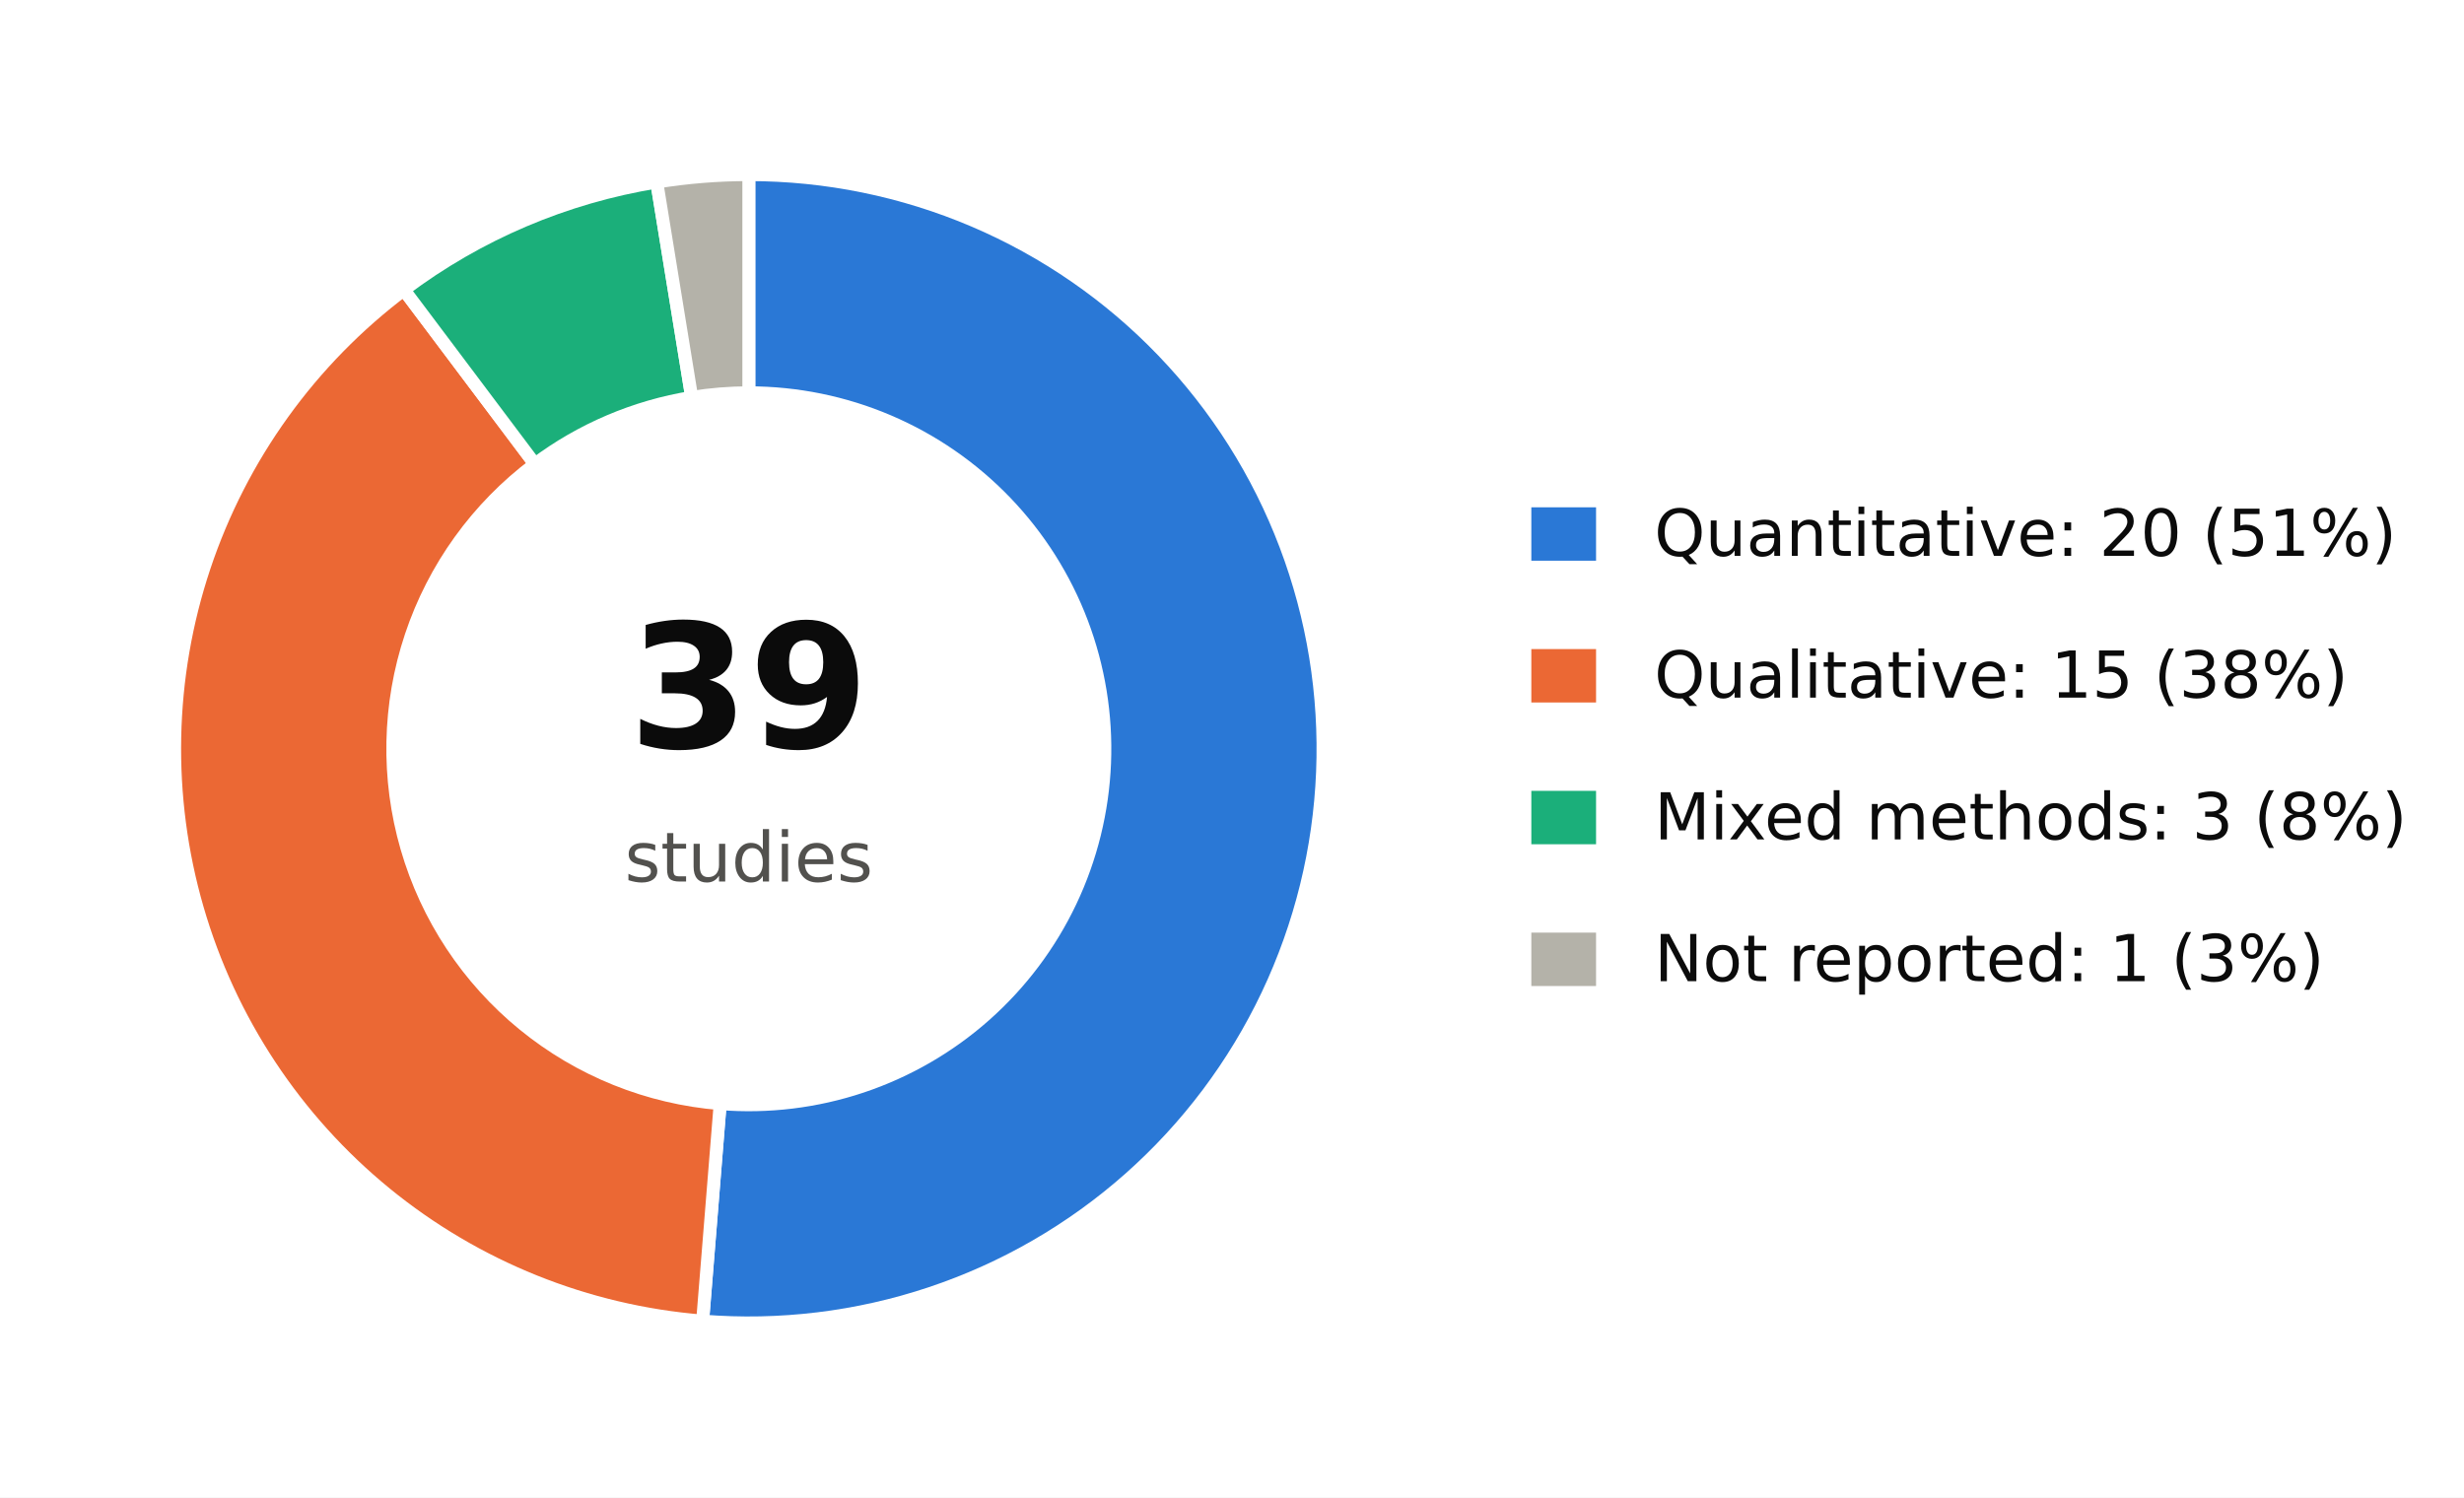
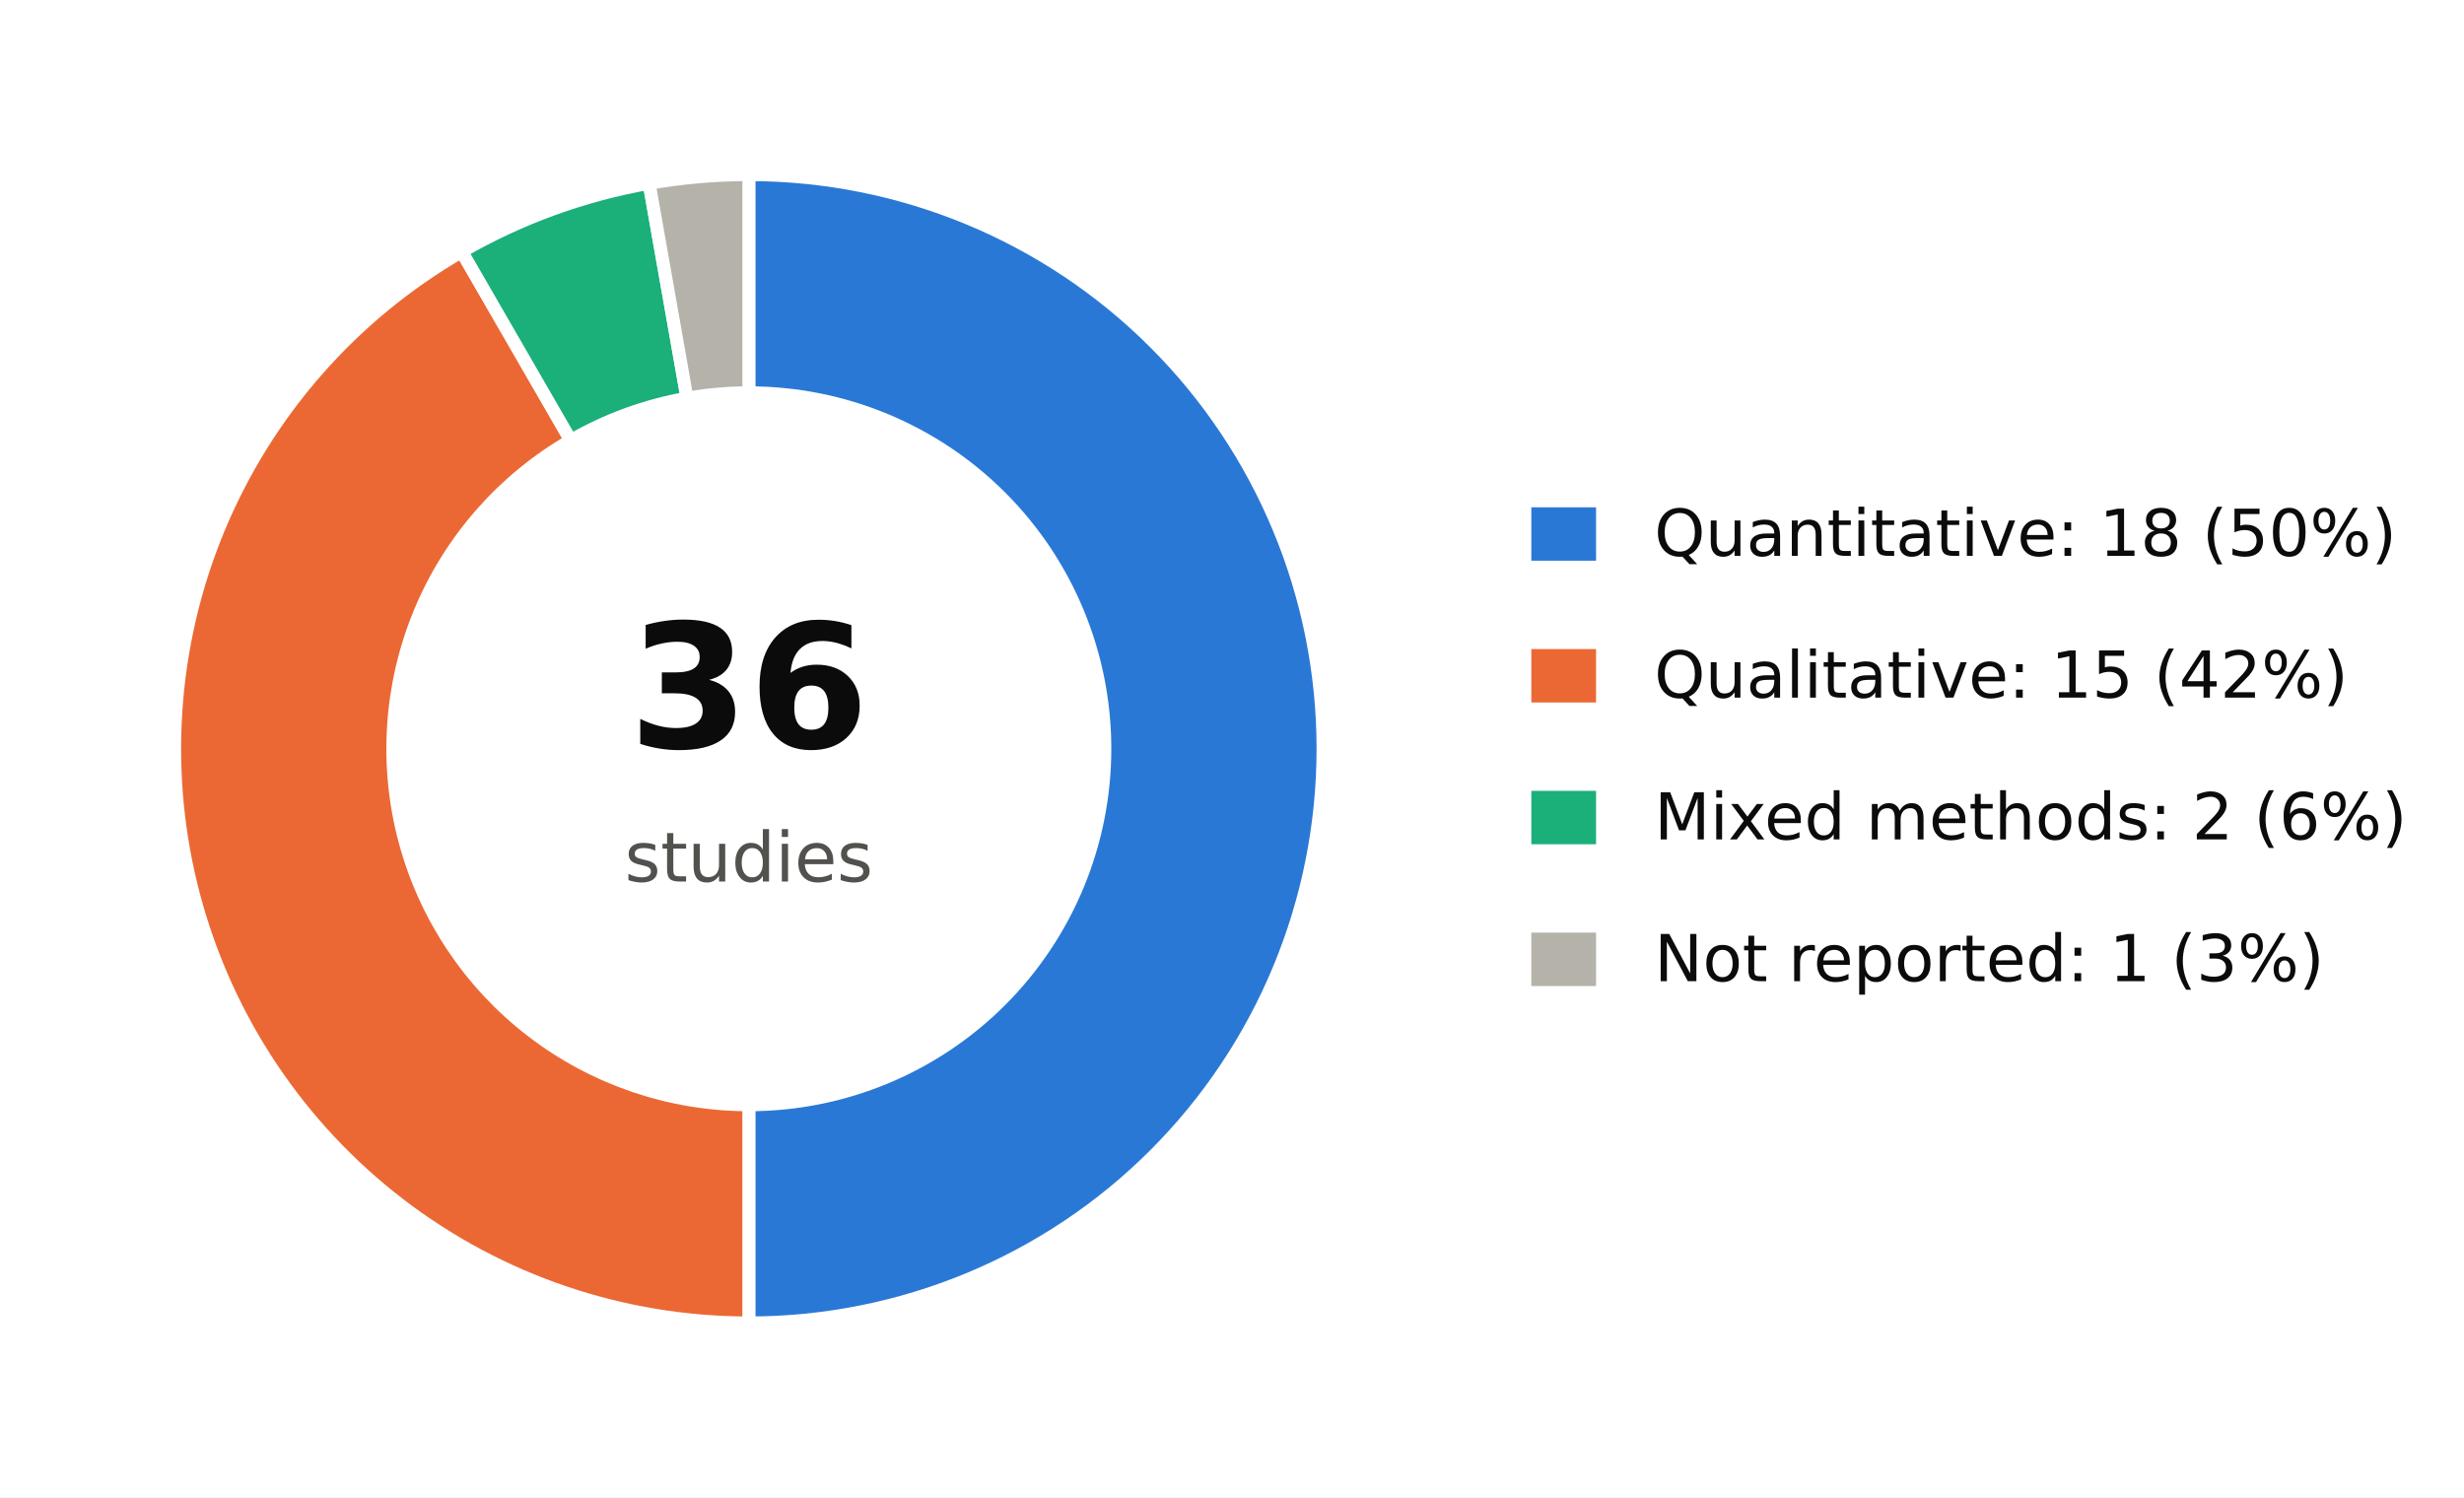
<svg xmlns="http://www.w3.org/2000/svg" xmlns:xlink="http://www.w3.org/1999/xlink" width="570.96pt" height="347.04pt" viewBox="0 0 570.96 347.04" version="1.1">
  <defs>
    <style type="text/css">*{stroke-linejoin: round; stroke-linecap: butt}</style>
  </defs>
  <g id="figure_1">
    <g id="patch_1">
      <path d="M 0 347.04  L 570.96 347.04  L 570.96 -0  L 0 -0  z " style="fill: #ffffff" />
    </g>
    <g id="axes_1">
      <g id="patch_2">
-         <path d="M 162.813 306.145  C 180.679 307.587 198.653 305.404 215.655 299.728  C 232.656 294.053 248.336 284.999 261.752 273.114  C 275.169 261.228 286.046 246.753 293.73 230.56  C 301.413 214.367 305.746 196.787 306.468 178.878  C 307.19 160.968 304.285 143.097 297.93 126.338  C 291.574 109.579 281.897 94.276 269.48 81.349  C 257.064 68.422 242.163 58.137 225.674 51.111  C 209.184 44.086 191.444 40.464 173.52 40.464  L 173.52 91.025  C 184.633 91.025 195.632 93.271 205.855 97.627  C 216.079 101.982 225.317 108.359 233.015 116.374  C 240.713 124.388 246.713 133.876 250.654 144.267  C 254.595 154.658 256.395 165.738 255.948 176.842  C 255.5 187.945 252.814 198.845 248.05 208.885  C 243.286 218.925 236.542 227.899 228.224 235.268  C 219.906 242.637 210.184 248.25 199.643 251.769  C 189.103 255.288 177.959 256.641 166.882 255.747  z " style="fill: #2a78d6; stroke: #ffffff; stroke-width: 3; stroke-linejoin: miter" />
+         <path d="M 173.52 306.576  C 208.795 306.576 242.662 292.548 267.605 267.605  C 292.548 242.662 306.576 208.795 306.576 173.52  C 306.576 138.245 292.548 104.378 267.605 79.435  C 242.662 54.492 208.795 40.464 173.52 40.464  L 173.52 91.025  C 195.391 91.025 216.388 99.723 231.853 115.187  C 247.317 130.652 256.015 151.649 256.015 173.52  C 256.015 195.391 247.317 216.388 231.853 231.853  C 216.388 247.317 195.391 256.015 173.52 256.015  z " style="fill: #2a78d6; stroke: #ffffff; stroke-width: 3; stroke-linejoin: miter" />
      </g>
      <g id="patch_3">
-         <path d="M 93.588 67.149  C 72.005 83.368 55.861 105.777 47.312 131.385  C 38.762 156.993 38.206 184.607 45.717 210.539  C 53.228 236.47 68.457 259.511 89.369 276.586  C 110.282 293.66 135.904 303.972 162.813 306.145  L 166.882 255.747  C 150.198 254.4 134.312 248.007 121.347 237.421  C 108.381 226.835 98.939 212.549 94.282 196.471  C 89.625 180.394 89.97 163.274 95.271 147.397  C 100.571 131.52 110.581 117.626 123.962 107.57  z " style="fill: #eb6834; stroke: #ffffff; stroke-width: 3; stroke-linejoin: miter" />
+         <path d="M 106.992 58.29  C 81.631 72.933 61.799 95.546 50.592 122.602  C 39.385 149.657 37.418 179.67 44.998 207.957  C 52.577 236.244 69.287 261.253 92.521 279.08  C 115.754 296.908 144.235 306.576 173.52 306.576  L 173.52 256.015  C 155.363 256.015 137.705 250.02 123.3 238.967  C 108.896 227.914 98.535 212.409 93.836 194.871  C 89.137 177.333 90.357 158.725 97.305 141.951  C 104.253 125.176 116.549 111.156 132.273 102.077  z " style="fill: #eb6834; stroke: #ffffff; stroke-width: 3; stroke-linejoin: miter" />
      </g>
      <g id="patch_4">
-         <path d="M 152.176 42.187  C 141.584 43.908 131.239 46.905 121.366 51.111  C 111.494 55.317 102.167 60.703 93.588 67.149  L 123.962 107.57  C 129.281 103.573 135.064 100.234 141.185 97.627  C 147.306 95.019 153.72 93.161 160.287 92.094  z " style="fill: #1baf7a; stroke: #ffffff; stroke-width: 3; stroke-linejoin: miter" />
+         <path d="M 150.415 42.485  C 142.787 43.83 135.291 45.839 128.012 48.488  C 120.734 51.137 113.7 54.417 106.992 58.29  L 132.273 102.077  C 136.432 99.676 140.792 97.643 145.305 96  C 149.818 94.358 154.466 93.112 159.195 92.279  z " style="fill: #1baf7a; stroke: #ffffff; stroke-width: 3; stroke-linejoin: miter" />
      </g>
      <g id="patch_5">
-         <path d="M 173.52 40.464  C 169.947 40.464 166.375 40.608 162.813 40.895  C 159.252 41.183 155.703 41.614 152.176 42.187  L 160.287 92.094  C 162.474 91.738 164.674 91.471 166.882 91.293  C 169.09 91.115 171.305 91.025 173.52 91.025  z " style="fill: #b4b2a9; stroke: #ffffff; stroke-width: 3; stroke-linejoin: miter" />
+         <path d="M 173.52 40.464  C 169.649 40.464 165.78 40.633 161.923 40.97  C 158.067 41.308 154.227 41.813 150.415 42.485  L 159.195 92.279  C 161.559 91.862 163.939 91.548 166.33 91.339  C 168.721 91.13 171.12 91.025 173.52 91.025  z " style="fill: #b4b2a9; stroke: #ffffff; stroke-width: 3; stroke-linejoin: miter" />
      </g>
      <g id="matplotlib.axis_1" />
      <g id="matplotlib.axis_2" />
      <g id="text_1">
        <g style="fill: #0b0b0b" transform="translate(145.6887 173.2661) scale(0.4 -0.4)">
          <defs>
            <path id="DejaVuSans-Bold-16" d="M 2981 2516  Q 3453 2394 3698 2092  Q 3944 1791 3944 1325  Q 3944 631 3412 270  Q 2881 -91 1863 -91  Q 1503 -91 1142 -33  Q 781 25 428 141  L 428 1069  Q 766 900 1098 814  Q 1431 728 1753 728  Q 2231 728 2486 893  Q 2741 1059 2741 1369  Q 2741 1688 2480 1852  Q 2219 2016 1709 2016  L 1228 2016  L 1228 2791  L 1734 2791  Q 2188 2791 2409 2933  Q 2631 3075 2631 3366  Q 2631 3634 2415 3781  Q 2200 3928 1806 3928  Q 1516 3928 1219 3862  Q 922 3797 628 3669  L 628 4550  Q 984 4650 1334 4700  Q 1684 4750 2022 4750  Q 2931 4750 3382 4451  Q 3834 4153 3834 3553  Q 3834 3144 3618 2883  Q 3403 2622 2981 2516  z " transform="scale(0.015625)" />
-             <path id="DejaVuSans-Bold-1c" d="M 641 103  L 641 966  Q 928 831 1190 764  Q 1453 697 1709 697  Q 2247 697 2547 995  Q 2847 1294 2900 1881  Q 2688 1725 2447 1647  Q 2206 1569 1925 1569  Q 1209 1569 770 1986  Q 331 2403 331 3084  Q 331 3838 820 4291  Q 1309 4744 2131 4744  Q 3044 4744 3544 4128  Q 4044 3513 4044 2388  Q 4044 1231 3459 570  Q 2875 -91 1856 -91  Q 1528 -91 1228 -42  Q 928 6 641 103  z M 2125 2350  Q 2441 2350 2600 2554  Q 2759 2759 2759 3169  Q 2759 3575 2600 3781  Q 2441 3988 2125 3988  Q 1809 3988 1650 3781  Q 1491 3575 1491 3169  Q 1491 2759 1650 2554  Q 1809 2350 2125 2350  z " transform="scale(0.015625)" />
+             <path id="DejaVuSans-Bold-19" d="M 2316 2303  Q 2000 2303 1842 2098  Q 1684 1894 1684 1484  Q 1684 1075 1842 870  Q 2000 666 2316 666  Q 2634 666 2792 870  Q 2950 1075 2950 1484  Q 2950 1894 2792 2098  Q 2634 2303 2316 2303  z M 3803 4544  L 3803 3681  Q 3506 3822 3243 3889  Q 2981 3956 2731 3956  Q 2194 3956 1894 3657  Q 1594 3359 1544 2772  Q 1750 2925 1990 3001  Q 2231 3078 2516 3078  Q 3231 3078 3670 2659  Q 4109 2241 4109 1563  Q 4109 813 3618 361  Q 3128 -91 2303 -91  Q 1394 -91 895 523  Q 397 1138 397 2266  Q 397 3422 980 4083  Q 1563 4744 2578 4744  Q 2900 4744 3203 4694  Q 3506 4644 3803 4544  z " transform="scale(0.015625)" />
          </defs>
          <use xlink:href="#DejaVuSans-Bold-16" />
-           <use xlink:href="#DejaVuSans-Bold-1c" transform="translate(69.57812 0)" />
+           <use xlink:href="#DejaVuSans-Bold-19" transform="translate(69.57812 0)" />
        </g>
      </g>
      <g id="text_2">
        <g style="fill: #52514e" transform="translate(144.755 204.2881) scale(0.16 -0.16)">
          <defs>
            <path id="DejaVuSans-56" d="M 2834 3397  L 2834 2853  Q 2591 2978 2328 3040  Q 2066 3103 1784 3103  Q 1356 3103 1142 2972  Q 928 2841 928 2578  Q 928 2378 1081 2264  Q 1234 2150 1697 2047  L 1894 2003  Q 2506 1872 2764 1633  Q 3022 1394 3022 966  Q 3022 478 2636 193  Q 2250 -91 1575 -91  Q 1294 -91 989 -36  Q 684 19 347 128  L 347 722  Q 666 556 975 473  Q 1284 391 1588 391  Q 1994 391 2212 530  Q 2431 669 2431 922  Q 2431 1156 2273 1281  Q 2116 1406 1581 1522  L 1381 1569  Q 847 1681 609 1914  Q 372 2147 372 2553  Q 372 3047 722 3315  Q 1072 3584 1716 3584  Q 2034 3584 2315 3537  Q 2597 3491 2834 3397  z " transform="scale(0.015625)" />
            <path id="DejaVuSans-57" d="M 1172 4494  L 1172 3500  L 2356 3500  L 2356 3053  L 1172 3053  L 1172 1153  Q 1172 725 1289 603  Q 1406 481 1766 481  L 2356 481  L 2356 0  L 1766 0  Q 1100 0 847 248  Q 594 497 594 1153  L 594 3053  L 172 3053  L 172 3500  L 594 3500  L 594 4494  L 1172 4494  z " transform="scale(0.015625)" />
            <path id="DejaVuSans-58" d="M 544 1381  L 544 3500  L 1119 3500  L 1119 1403  Q 1119 906 1312 657  Q 1506 409 1894 409  Q 2359 409 2629 706  Q 2900 1003 2900 1516  L 2900 3500  L 3475 3500  L 3475 0  L 2900 0  L 2900 538  Q 2691 219 2414 64  Q 2138 -91 1772 -91  Q 1169 -91 856 284  Q 544 659 544 1381  z M 1991 3584  L 1991 3584  z " transform="scale(0.015625)" />
            <path id="DejaVuSans-47" d="M 2906 2969  L 2906 4863  L 3481 4863  L 3481 0  L 2906 0  L 2906 525  Q 2725 213 2448 61  Q 2172 -91 1784 -91  Q 1150 -91 751 415  Q 353 922 353 1747  Q 353 2572 751 3078  Q 1150 3584 1784 3584  Q 2172 3584 2448 3432  Q 2725 3281 2906 2969  z M 947 1747  Q 947 1113 1208 752  Q 1469 391 1925 391  Q 2381 391 2643 752  Q 2906 1113 2906 1747  Q 2906 2381 2643 2742  Q 2381 3103 1925 3103  Q 1469 3103 1208 2742  Q 947 2381 947 1747  z " transform="scale(0.015625)" />
            <path id="DejaVuSans-4c" d="M 603 3500  L 1178 3500  L 1178 0  L 603 0  L 603 3500  z M 603 4863  L 1178 4863  L 1178 4134  L 603 4134  L 603 4863  z " transform="scale(0.015625)" />
            <path id="DejaVuSans-48" d="M 3597 1894  L 3597 1613  L 953 1613  Q 991 1019 1311 708  Q 1631 397 2203 397  Q 2534 397 2845 478  Q 3156 559 3463 722  L 3463 178  Q 3153 47 2828 -22  Q 2503 -91 2169 -91  Q 1331 -91 842 396  Q 353 884 353 1716  Q 353 2575 817 3079  Q 1281 3584 2069 3584  Q 2775 3584 3186 3129  Q 3597 2675 3597 1894  z M 3022 2063  Q 3016 2534 2758 2815  Q 2500 3097 2075 3097  Q 1594 3097 1305 2825  Q 1016 2553 972 2059  L 3022 2063  z " transform="scale(0.015625)" />
          </defs>
          <use xlink:href="#DejaVuSans-56" />
          <use xlink:href="#DejaVuSans-57" transform="translate(52.09375 0)" />
          <use xlink:href="#DejaVuSans-58" transform="translate(91.29688 0)" />
          <use xlink:href="#DejaVuSans-47" transform="translate(154.6719 0)" />
          <use xlink:href="#DejaVuSans-4c" transform="translate(218.1562 0)" />
          <use xlink:href="#DejaVuSans-48" transform="translate(245.9375 0)" />
          <use xlink:href="#DejaVuSans-56" transform="translate(307.4688 0)" />
        </g>
      </g>
      <g id="legend_1">
        <g id="patch_6">
          <path d="M 353.34 131.438  L 371.34 131.438  L 371.34 116.063  L 353.34 116.063  z " style="fill: #2a78d6; stroke: #ffffff; stroke-width: 3; stroke-linejoin: miter" />
        </g>
        <g id="text_3">
          <g style="fill: #0b0b0b" transform="translate(383.34 128.813) scale(0.15 -0.15)">
            <defs>
              <path id="DejaVuSans-34" d="M 2522 4238  Q 1834 4238 1429 3725  Q 1025 3213 1025 2328  Q 1025 1447 1429 934  Q 1834 422 2522 422  Q 3209 422 3611 934  Q 4013 1447 4013 2328  Q 4013 3213 3611 3725  Q 3209 4238 2522 4238  z M 3406 84  L 4238 -825  L 3475 -825  L 2784 -78  Q 2681 -84 2626 -87  Q 2572 -91 2522 -91  Q 1538 -91 948 567  Q 359 1225 359 2328  Q 359 3434 948 4092  Q 1538 4750 2522 4750  Q 3503 4750 4090 4092  Q 4678 3434 4678 2328  Q 4678 1516 4351 937  Q 4025 359 3406 84  z " transform="scale(0.015625)" />
              <path id="DejaVuSans-44" d="M 2194 1759  Q 1497 1759 1228 1600  Q 959 1441 959 1056  Q 959 750 1161 570  Q 1363 391 1709 391  Q 2188 391 2477 730  Q 2766 1069 2766 1631  L 2766 1759  L 2194 1759  z M 3341 1997  L 3341 0  L 2766 0  L 2766 531  Q 2569 213 2275 61  Q 1981 -91 1556 -91  Q 1019 -91 701 211  Q 384 513 384 1019  Q 384 1609 779 1909  Q 1175 2209 1959 2209  L 2766 2209  L 2766 2266  Q 2766 2663 2505 2880  Q 2244 3097 1772 3097  Q 1472 3097 1187 3025  Q 903 2953 641 2809  L 641 3341  Q 956 3463 1253 3523  Q 1550 3584 1831 3584  Q 2591 3584 2966 3190  Q 3341 2797 3341 1997  z " transform="scale(0.015625)" />
              <path id="DejaVuSans-51" d="M 3513 2113  L 3513 0  L 2938 0  L 2938 2094  Q 2938 2591 2744 2837  Q 2550 3084 2163 3084  Q 1697 3084 1428 2787  Q 1159 2491 1159 1978  L 1159 0  L 581 0  L 581 3500  L 1159 3500  L 1159 2956  Q 1366 3272 1645 3428  Q 1925 3584 2291 3584  Q 2894 3584 3203 3211  Q 3513 2838 3513 2113  z " transform="scale(0.015625)" />
              <path id="DejaVuSans-59" d="M 191 3500  L 800 3500  L 1894 563  L 2988 3500  L 3597 3500  L 2284 0  L 1503 0  L 191 3500  z " transform="scale(0.015625)" />
              <path id="DejaVuSans-1d" d="M 750 794  L 1409 794  L 1409 0  L 750 0  L 750 794  z M 750 3309  L 1409 3309  L 1409 2516  L 750 2516  L 750 3309  z " transform="scale(0.015625)" />
              <path id="DejaVuSans-3" transform="scale(0.015625)" />
-               <path id="DejaVuSans-15" d="M 1228 531  L 3431 531  L 3431 0  L 469 0  L 469 531  Q 828 903 1448 1529  Q 2069 2156 2228 2338  Q 2531 2678 2651 2914  Q 2772 3150 2772 3378  Q 2772 3750 2511 3984  Q 2250 4219 1831 4219  Q 1534 4219 1204 4116  Q 875 4013 500 3803  L 500 4441  Q 881 4594 1212 4672  Q 1544 4750 1819 4750  Q 2544 4750 2975 4387  Q 3406 4025 3406 3419  Q 3406 3131 3298 2873  Q 3191 2616 2906 2266  Q 2828 2175 2409 1742  Q 1991 1309 1228 531  z " transform="scale(0.015625)" />
-               <path id="DejaVuSans-13" d="M 2034 4250  Q 1547 4250 1301 3770  Q 1056 3291 1056 2328  Q 1056 1369 1301 889  Q 1547 409 2034 409  Q 2525 409 2770 889  Q 3016 1369 3016 2328  Q 3016 3291 2770 3770  Q 2525 4250 2034 4250  z M 2034 4750  Q 2819 4750 3233 4129  Q 3647 3509 3647 2328  Q 3647 1150 3233 529  Q 2819 -91 2034 -91  Q 1250 -91 836 529  Q 422 1150 422 2328  Q 422 3509 836 4129  Q 1250 4750 2034 4750  z " transform="scale(0.015625)" />
+               <path id="DejaVuSans-14" d="M 794 531  L 1825 531  L 1825 4091  L 703 3866  L 703 4441  L 1819 4666  L 2450 4666  L 2450 531  L 3481 531  L 3481 0  L 794 0  L 794 531  z " transform="scale(0.015625)" />
+               <path id="DejaVuSans-1b" d="M 2034 2216  Q 1584 2216 1326 1975  Q 1069 1734 1069 1313  Q 1069 891 1326 650  Q 1584 409 2034 409  Q 2484 409 2743 651  Q 3003 894 3003 1313  Q 3003 1734 2745 1975  Q 2488 2216 2034 2216  z M 1403 2484  Q 997 2584 770 2862  Q 544 3141 544 3541  Q 544 4100 942 4425  Q 1341 4750 2034 4750  Q 2731 4750 3128 4425  Q 3525 4100 3525 3541  Q 3525 3141 3298 2862  Q 3072 2584 2669 2484  Q 3125 2378 3379 2068  Q 3634 1759 3634 1313  Q 3634 634 3220 271  Q 2806 -91 2034 -91  Q 1263 -91 848 271  Q 434 634 434 1313  Q 434 1759 690 2068  Q 947 2378 1403 2484  z M 1172 3481  Q 1172 3119 1398 2916  Q 1625 2713 2034 2713  Q 2441 2713 2670 2916  Q 2900 3119 2900 3481  Q 2900 3844 2670 4047  Q 2441 4250 2034 4250  Q 1625 4250 1398 4047  Q 1172 3844 1172 3481  z " transform="scale(0.015625)" />
              <path id="DejaVuSans-b" d="M 1984 4856  Q 1566 4138 1362 3434  Q 1159 2731 1159 2009  Q 1159 1288 1364 580  Q 1569 -128 1984 -844  L 1484 -844  Q 1016 -109 783 600  Q 550 1309 550 2009  Q 550 2706 781 3412  Q 1013 4119 1484 4856  L 1984 4856  z " transform="scale(0.015625)" />
              <path id="DejaVuSans-18" d="M 691 4666  L 3169 4666  L 3169 4134  L 1269 4134  L 1269 2991  Q 1406 3038 1543 3061  Q 1681 3084 1819 3084  Q 2600 3084 3056 2656  Q 3513 2228 3513 1497  Q 3513 744 3044 326  Q 2575 -91 1722 -91  Q 1428 -91 1123 -41  Q 819 9 494 109  L 494 744  Q 775 591 1075 516  Q 1375 441 1709 441  Q 2250 441 2565 725  Q 2881 1009 2881 1497  Q 2881 1984 2565 2268  Q 2250 2553 1709 2553  Q 1456 2553 1204 2497  Q 953 2441 691 2322  L 691 4666  z " transform="scale(0.015625)" />
-               <path id="DejaVuSans-14" d="M 794 531  L 1825 531  L 1825 4091  L 703 3866  L 703 4441  L 1819 4666  L 2450 4666  L 2450 531  L 3481 531  L 3481 0  L 794 0  L 794 531  z " transform="scale(0.015625)" />
+               <path id="DejaVuSans-13" d="M 2034 4250  Q 1547 4250 1301 3770  Q 1056 3291 1056 2328  Q 1056 1369 1301 889  Q 1547 409 2034 409  Q 2525 409 2770 889  Q 3016 1369 3016 2328  Q 3016 3291 2770 3770  Q 2525 4250 2034 4250  z M 2034 4750  Q 2819 4750 3233 4129  Q 3647 3509 3647 2328  Q 3647 1150 3233 529  Q 2819 -91 2034 -91  Q 1250 -91 836 529  Q 422 1150 422 2328  Q 422 3509 836 4129  Q 1250 4750 2034 4750  z " transform="scale(0.015625)" />
              <path id="DejaVuSans-8" d="M 4653 2053  Q 4381 2053 4226 1822  Q 4072 1591 4072 1178  Q 4072 772 4226 539  Q 4381 306 4653 306  Q 4919 306 5073 539  Q 5228 772 5228 1178  Q 5228 1588 5073 1820  Q 4919 2053 4653 2053  z M 4653 2450  Q 5147 2450 5437 2106  Q 5728 1763 5728 1178  Q 5728 594 5436 251  Q 5144 -91 4653 -91  Q 4153 -91 3862 251  Q 3572 594 3572 1178  Q 3572 1766 3864 2108  Q 4156 2450 4653 2450  z M 1428 4353  Q 1159 4353 1004 4120  Q 850 3888 850 3481  Q 850 3069 1003 2837  Q 1156 2606 1428 2606  Q 1700 2606 1854 2837  Q 2009 3069 2009 3481  Q 2009 3884 1853 4118  Q 1697 4353 1428 4353  z M 4250 4750  L 4750 4750  L 1831 -91  L 1331 -91  L 4250 4750  z M 1428 4750  Q 1922 4750 2215 4408  Q 2509 4066 2509 3481  Q 2509 2891 2217 2550  Q 1925 2209 1428 2209  Q 931 2209 642 2551  Q 353 2894 353 3481  Q 353 4063 643 4406  Q 934 4750 1428 4750  z " transform="scale(0.015625)" />
              <path id="DejaVuSans-c" d="M 513 4856  L 1013 4856  Q 1481 4119 1714 3412  Q 1947 2706 1947 2009  Q 1947 1309 1714 600  Q 1481 -109 1013 -844  L 513 -844  Q 928 -128 1133 580  Q 1338 1288 1338 2009  Q 1338 2731 1133 3434  Q 928 4138 513 4856  z " transform="scale(0.015625)" />
            </defs>
            <use xlink:href="#DejaVuSans-34" />
            <use xlink:href="#DejaVuSans-58" transform="translate(78.71875 0)" />
            <use xlink:href="#DejaVuSans-44" transform="translate(142.0938 0)" />
            <use xlink:href="#DejaVuSans-51" transform="translate(203.375 0)" />
            <use xlink:href="#DejaVuSans-57" transform="translate(266.75 0)" />
            <use xlink:href="#DejaVuSans-4c" transform="translate(305.9531 0)" />
            <use xlink:href="#DejaVuSans-57" transform="translate(333.7344 0)" />
            <use xlink:href="#DejaVuSans-44" transform="translate(372.9375 0)" />
            <use xlink:href="#DejaVuSans-57" transform="translate(434.2188 0)" />
            <use xlink:href="#DejaVuSans-4c" transform="translate(473.4219 0)" />
            <use xlink:href="#DejaVuSans-59" transform="translate(501.2031 0)" />
            <use xlink:href="#DejaVuSans-48" transform="translate(560.3906 0)" />
            <use xlink:href="#DejaVuSans-1d" transform="translate(621.9219 0)" />
            <use xlink:href="#DejaVuSans-3" transform="translate(655.6094 0)" />
-             <use xlink:href="#DejaVuSans-15" transform="translate(687.3906 0)" />
-             <use xlink:href="#DejaVuSans-13" transform="translate(751.0156 0)" />
+             <use xlink:href="#DejaVuSans-14" transform="translate(687.3906 0)" />
+             <use xlink:href="#DejaVuSans-1b" transform="translate(751.0156 0)" />
            <use xlink:href="#DejaVuSans-3" transform="translate(814.6406 0)" />
            <use xlink:href="#DejaVuSans-b" transform="translate(846.4219 0)" />
            <use xlink:href="#DejaVuSans-18" transform="translate(885.4375 0)" />
-             <use xlink:href="#DejaVuSans-14" transform="translate(949.0625 0)" />
+             <use xlink:href="#DejaVuSans-13" transform="translate(949.0625 0)" />
            <use xlink:href="#DejaVuSans-8" transform="translate(1012.688 0)" />
            <use xlink:href="#DejaVuSans-c" transform="translate(1107.703 0)" />
          </g>
        </g>
        <g id="patch_7">
          <path d="M 353.34 164.291  L 371.34 164.291  L 371.34 148.916  L 353.34 148.916  z " style="fill: #eb6834; stroke: #ffffff; stroke-width: 3; stroke-linejoin: miter" />
        </g>
        <g id="text_4">
          <g style="fill: #0b0b0b" transform="translate(383.34 161.6665) scale(0.15 -0.15)">
            <defs>
              <path id="DejaVuSans-4f" d="M 603 4863  L 1178 4863  L 1178 0  L 603 0  L 603 4863  z " transform="scale(0.015625)" />
-               <path id="DejaVuSans-16" d="M 2597 2516  Q 3050 2419 3304 2112  Q 3559 1806 3559 1356  Q 3559 666 3084 287  Q 2609 -91 1734 -91  Q 1441 -91 1130 -33  Q 819 25 488 141  L 488 750  Q 750 597 1062 519  Q 1375 441 1716 441  Q 2309 441 2620 675  Q 2931 909 2931 1356  Q 2931 1769 2642 2001  Q 2353 2234 1838 2234  L 1294 2234  L 1294 2753  L 1863 2753  Q 2328 2753 2575 2939  Q 2822 3125 2822 3475  Q 2822 3834 2567 4026  Q 2313 4219 1838 4219  Q 1578 4219 1281 4162  Q 984 4106 628 3988  L 628 4550  Q 988 4650 1302 4700  Q 1616 4750 1894 4750  Q 2613 4750 3031 4423  Q 3450 4097 3450 3541  Q 3450 3153 3228 2886  Q 3006 2619 2597 2516  z " transform="scale(0.015625)" />
-               <path id="DejaVuSans-1b" d="M 2034 2216  Q 1584 2216 1326 1975  Q 1069 1734 1069 1313  Q 1069 891 1326 650  Q 1584 409 2034 409  Q 2484 409 2743 651  Q 3003 894 3003 1313  Q 3003 1734 2745 1975  Q 2488 2216 2034 2216  z M 1403 2484  Q 997 2584 770 2862  Q 544 3141 544 3541  Q 544 4100 942 4425  Q 1341 4750 2034 4750  Q 2731 4750 3128 4425  Q 3525 4100 3525 3541  Q 3525 3141 3298 2862  Q 3072 2584 2669 2484  Q 3125 2378 3379 2068  Q 3634 1759 3634 1313  Q 3634 634 3220 271  Q 2806 -91 2034 -91  Q 1263 -91 848 271  Q 434 634 434 1313  Q 434 1759 690 2068  Q 947 2378 1403 2484  z M 1172 3481  Q 1172 3119 1398 2916  Q 1625 2713 2034 2713  Q 2441 2713 2670 2916  Q 2900 3119 2900 3481  Q 2900 3844 2670 4047  Q 2441 4250 2034 4250  Q 1625 4250 1398 4047  Q 1172 3844 1172 3481  z " transform="scale(0.015625)" />
+               <path id="DejaVuSans-17" d="M 2419 4116  L 825 1625  L 2419 1625  L 2419 4116  z M 2253 4666  L 3047 4666  L 3047 1625  L 3713 1625  L 3713 1100  L 3047 1100  L 3047 0  L 2419 0  L 2419 1100  L 313 1100  L 313 1709  L 2253 4666  z " transform="scale(0.015625)" />
+               <path id="DejaVuSans-15" d="M 1228 531  L 3431 531  L 3431 0  L 469 0  L 469 531  Q 828 903 1448 1529  Q 2069 2156 2228 2338  Q 2531 2678 2651 2914  Q 2772 3150 2772 3378  Q 2772 3750 2511 3984  Q 2250 4219 1831 4219  Q 1534 4219 1204 4116  Q 875 4013 500 3803  L 500 4441  Q 881 4594 1212 4672  Q 1544 4750 1819 4750  Q 2544 4750 2975 4387  Q 3406 4025 3406 3419  Q 3406 3131 3298 2873  Q 3191 2616 2906 2266  Q 2828 2175 2409 1742  Q 1991 1309 1228 531  z " transform="scale(0.015625)" />
            </defs>
            <use xlink:href="#DejaVuSans-34" />
            <use xlink:href="#DejaVuSans-58" transform="translate(78.71875 0)" />
            <use xlink:href="#DejaVuSans-44" transform="translate(142.0938 0)" />
            <use xlink:href="#DejaVuSans-4f" transform="translate(203.375 0)" />
            <use xlink:href="#DejaVuSans-4c" transform="translate(231.1562 0)" />
            <use xlink:href="#DejaVuSans-57" transform="translate(258.9375 0)" />
            <use xlink:href="#DejaVuSans-44" transform="translate(298.1406 0)" />
            <use xlink:href="#DejaVuSans-57" transform="translate(359.4219 0)" />
            <use xlink:href="#DejaVuSans-4c" transform="translate(398.625 0)" />
            <use xlink:href="#DejaVuSans-59" transform="translate(426.4062 0)" />
            <use xlink:href="#DejaVuSans-48" transform="translate(485.5938 0)" />
            <use xlink:href="#DejaVuSans-1d" transform="translate(547.125 0)" />
            <use xlink:href="#DejaVuSans-3" transform="translate(580.8125 0)" />
            <use xlink:href="#DejaVuSans-14" transform="translate(612.5938 0)" />
            <use xlink:href="#DejaVuSans-18" transform="translate(676.2188 0)" />
            <use xlink:href="#DejaVuSans-3" transform="translate(739.8438 0)" />
            <use xlink:href="#DejaVuSans-b" transform="translate(771.625 0)" />
-             <use xlink:href="#DejaVuSans-16" transform="translate(810.6406 0)" />
-             <use xlink:href="#DejaVuSans-1b" transform="translate(874.2656 0)" />
+             <use xlink:href="#DejaVuSans-17" transform="translate(810.6406 0)" />
+             <use xlink:href="#DejaVuSans-15" transform="translate(874.2656 0)" />
            <use xlink:href="#DejaVuSans-8" transform="translate(937.8906 0)" />
            <use xlink:href="#DejaVuSans-c" transform="translate(1032.906 0)" />
          </g>
        </g>
        <g id="patch_8">
          <path d="M 353.34 197.145  L 371.34 197.145  L 371.34 181.77  L 353.34 181.77  z " style="fill: #1baf7a; stroke: #ffffff; stroke-width: 3; stroke-linejoin: miter" />
        </g>
        <g id="text_5">
          <g style="fill: #0b0b0b" transform="translate(383.34 194.52) scale(0.15 -0.15)">
            <defs>
              <path id="DejaVuSans-30" d="M 628 4666  L 1569 4666  L 2759 1491  L 3956 4666  L 4897 4666  L 4897 0  L 4281 0  L 4281 4097  L 3078 897  L 2444 897  L 1241 4097  L 1241 0  L 628 0  L 628 4666  z " transform="scale(0.015625)" />
              <path id="DejaVuSans-5b" d="M 3513 3500  L 2247 1797  L 3578 0  L 2900 0  L 1881 1375  L 863 0  L 184 0  L 1544 1831  L 300 3500  L 978 3500  L 1906 2253  L 2834 3500  L 3513 3500  z " transform="scale(0.015625)" />
              <path id="DejaVuSans-50" d="M 3328 2828  Q 3544 3216 3844 3400  Q 4144 3584 4550 3584  Q 5097 3584 5394 3201  Q 5691 2819 5691 2113  L 5691 0  L 5113 0  L 5113 2094  Q 5113 2597 4934 2840  Q 4756 3084 4391 3084  Q 3944 3084 3684 2787  Q 3425 2491 3425 1978  L 3425 0  L 2847 0  L 2847 2094  Q 2847 2600 2669 2842  Q 2491 3084 2119 3084  Q 1678 3084 1418 2786  Q 1159 2488 1159 1978  L 1159 0  L 581 0  L 581 3500  L 1159 3500  L 1159 2956  Q 1356 3278 1631 3431  Q 1906 3584 2284 3584  Q 2666 3584 2933 3390  Q 3200 3197 3328 2828  z " transform="scale(0.015625)" />
              <path id="DejaVuSans-4b" d="M 3513 2113  L 3513 0  L 2938 0  L 2938 2094  Q 2938 2591 2744 2837  Q 2550 3084 2163 3084  Q 1697 3084 1428 2787  Q 1159 2491 1159 1978  L 1159 0  L 581 0  L 581 4863  L 1159 4863  L 1159 2956  Q 1366 3272 1645 3428  Q 1925 3584 2291 3584  Q 2894 3584 3203 3211  Q 3513 2838 3513 2113  z " transform="scale(0.015625)" />
              <path id="DejaVuSans-52" d="M 1959 3097  Q 1497 3097 1228 2736  Q 959 2375 959 1747  Q 959 1119 1226 758  Q 1494 397 1959 397  Q 2419 397 2687 759  Q 2956 1122 2956 1747  Q 2956 2369 2687 2733  Q 2419 3097 1959 3097  z M 1959 3584  Q 2709 3584 3137 3096  Q 3566 2609 3566 1747  Q 3566 888 3137 398  Q 2709 -91 1959 -91  Q 1206 -91 779 398  Q 353 888 353 1747  Q 353 2609 779 3096  Q 1206 3584 1959 3584  z " transform="scale(0.015625)" />
+               <path id="DejaVuSans-19" d="M 2113 2584  Q 1688 2584 1439 2293  Q 1191 2003 1191 1497  Q 1191 994 1439 701  Q 1688 409 2113 409  Q 2538 409 2786 701  Q 3034 994 3034 1497  Q 3034 2003 2786 2293  Q 2538 2584 2113 2584  z M 3366 4563  L 3366 3988  Q 3128 4100 2886 4159  Q 2644 4219 2406 4219  Q 1781 4219 1451 3797  Q 1122 3375 1075 2522  Q 1259 2794 1537 2939  Q 1816 3084 2150 3084  Q 2853 3084 3261 2657  Q 3669 2231 3669 1497  Q 3669 778 3244 343  Q 2819 -91 2113 -91  Q 1303 -91 875 529  Q 447 1150 447 2328  Q 447 3434 972 4092  Q 1497 4750 2381 4750  Q 2619 4750 2861 4703  Q 3103 4656 3366 4563  z " transform="scale(0.015625)" />
            </defs>
            <use xlink:href="#DejaVuSans-30" />
            <use xlink:href="#DejaVuSans-4c" transform="translate(86.28125 0)" />
            <use xlink:href="#DejaVuSans-5b" transform="translate(114.0625 0)" />
            <use xlink:href="#DejaVuSans-48" transform="translate(170.1719 0)" />
            <use xlink:href="#DejaVuSans-47" transform="translate(231.7031 0)" />
            <use xlink:href="#DejaVuSans-3" transform="translate(295.1875 0)" />
            <use xlink:href="#DejaVuSans-50" transform="translate(326.9688 0)" />
            <use xlink:href="#DejaVuSans-48" transform="translate(424.375 0)" />
            <use xlink:href="#DejaVuSans-57" transform="translate(485.9062 0)" />
            <use xlink:href="#DejaVuSans-4b" transform="translate(525.1094 0)" />
            <use xlink:href="#DejaVuSans-52" transform="translate(588.4844 0)" />
            <use xlink:href="#DejaVuSans-47" transform="translate(649.6719 0)" />
            <use xlink:href="#DejaVuSans-56" transform="translate(713.1562 0)" />
            <use xlink:href="#DejaVuSans-1d" transform="translate(765.25 0)" />
            <use xlink:href="#DejaVuSans-3" transform="translate(798.9375 0)" />
-             <use xlink:href="#DejaVuSans-16" transform="translate(830.7188 0)" />
+             <use xlink:href="#DejaVuSans-15" transform="translate(830.7188 0)" />
            <use xlink:href="#DejaVuSans-3" transform="translate(894.3438 0)" />
            <use xlink:href="#DejaVuSans-b" transform="translate(926.125 0)" />
-             <use xlink:href="#DejaVuSans-1b" transform="translate(965.1406 0)" />
+             <use xlink:href="#DejaVuSans-19" transform="translate(965.1406 0)" />
            <use xlink:href="#DejaVuSans-8" transform="translate(1028.766 0)" />
            <use xlink:href="#DejaVuSans-c" transform="translate(1123.781 0)" />
          </g>
        </g>
        <g id="patch_9">
          <path d="M 353.34 229.999  L 371.34 229.999  L 371.34 214.624  L 353.34 214.624  z " style="fill: #b4b2a9; stroke: #ffffff; stroke-width: 3; stroke-linejoin: miter" />
        </g>
        <g id="text_6">
          <g style="fill: #0b0b0b" transform="translate(383.34 227.3735) scale(0.15 -0.15)">
            <defs>
              <path id="DejaVuSans-31" d="M 628 4666  L 1478 4666  L 3547 763  L 3547 4666  L 4159 4666  L 4159 0  L 3309 0  L 1241 3903  L 1241 0  L 628 0  L 628 4666  z " transform="scale(0.015625)" />
              <path id="DejaVuSans-55" d="M 2631 2963  Q 2534 3019 2420 3045  Q 2306 3072 2169 3072  Q 1681 3072 1420 2755  Q 1159 2438 1159 1844  L 1159 0  L 581 0  L 581 3500  L 1159 3500  L 1159 2956  Q 1341 3275 1631 3429  Q 1922 3584 2338 3584  Q 2397 3584 2469 3576  Q 2541 3569 2628 3553  L 2631 2963  z " transform="scale(0.015625)" />
              <path id="DejaVuSans-53" d="M 1159 525  L 1159 -1331  L 581 -1331  L 581 3500  L 1159 3500  L 1159 2969  Q 1341 3281 1617 3432  Q 1894 3584 2278 3584  Q 2916 3584 3314 3078  Q 3713 2572 3713 1747  Q 3713 922 3314 415  Q 2916 -91 2278 -91  Q 1894 -91 1617 61  Q 1341 213 1159 525  z M 3116 1747  Q 3116 2381 2855 2742  Q 2594 3103 2138 3103  Q 1681 3103 1420 2742  Q 1159 2381 1159 1747  Q 1159 1113 1420 752  Q 1681 391 2138 391  Q 2594 391 2855 752  Q 3116 1113 3116 1747  z " transform="scale(0.015625)" />
+               <path id="DejaVuSans-16" d="M 2597 2516  Q 3050 2419 3304 2112  Q 3559 1806 3559 1356  Q 3559 666 3084 287  Q 2609 -91 1734 -91  Q 1441 -91 1130 -33  Q 819 25 488 141  L 488 750  Q 750 597 1062 519  Q 1375 441 1716 441  Q 2309 441 2620 675  Q 2931 909 2931 1356  Q 2931 1769 2642 2001  Q 2353 2234 1838 2234  L 1294 2234  L 1294 2753  L 1863 2753  Q 2328 2753 2575 2939  Q 2822 3125 2822 3475  Q 2822 3834 2567 4026  Q 2313 4219 1838 4219  Q 1578 4219 1281 4162  Q 984 4106 628 3988  L 628 4550  Q 988 4650 1302 4700  Q 1616 4750 1894 4750  Q 2613 4750 3031 4423  Q 3450 4097 3450 3541  Q 3450 3153 3228 2886  Q 3006 2619 2597 2516  z " transform="scale(0.015625)" />
            </defs>
            <use xlink:href="#DejaVuSans-31" />
            <use xlink:href="#DejaVuSans-52" transform="translate(74.8125 0)" />
            <use xlink:href="#DejaVuSans-57" transform="translate(136 0)" />
            <use xlink:href="#DejaVuSans-3" transform="translate(175.2031 0)" />
            <use xlink:href="#DejaVuSans-55" transform="translate(206.9844 0)" />
            <use xlink:href="#DejaVuSans-48" transform="translate(245.8906 0)" />
            <use xlink:href="#DejaVuSans-53" transform="translate(307.4219 0)" />
            <use xlink:href="#DejaVuSans-52" transform="translate(370.9062 0)" />
            <use xlink:href="#DejaVuSans-55" transform="translate(432.0938 0)" />
            <use xlink:href="#DejaVuSans-57" transform="translate(473.2031 0)" />
            <use xlink:href="#DejaVuSans-48" transform="translate(512.4062 0)" />
            <use xlink:href="#DejaVuSans-47" transform="translate(573.9375 0)" />
            <use xlink:href="#DejaVuSans-1d" transform="translate(637.4219 0)" />
            <use xlink:href="#DejaVuSans-3" transform="translate(671.1094 0)" />
            <use xlink:href="#DejaVuSans-14" transform="translate(702.8906 0)" />
            <use xlink:href="#DejaVuSans-3" transform="translate(766.5156 0)" />
            <use xlink:href="#DejaVuSans-b" transform="translate(798.2969 0)" />
            <use xlink:href="#DejaVuSans-16" transform="translate(837.3125 0)" />
            <use xlink:href="#DejaVuSans-8" transform="translate(900.9375 0)" />
            <use xlink:href="#DejaVuSans-c" transform="translate(995.9531 0)" />
          </g>
        </g>
      </g>
    </g>
  </g>
</svg>
